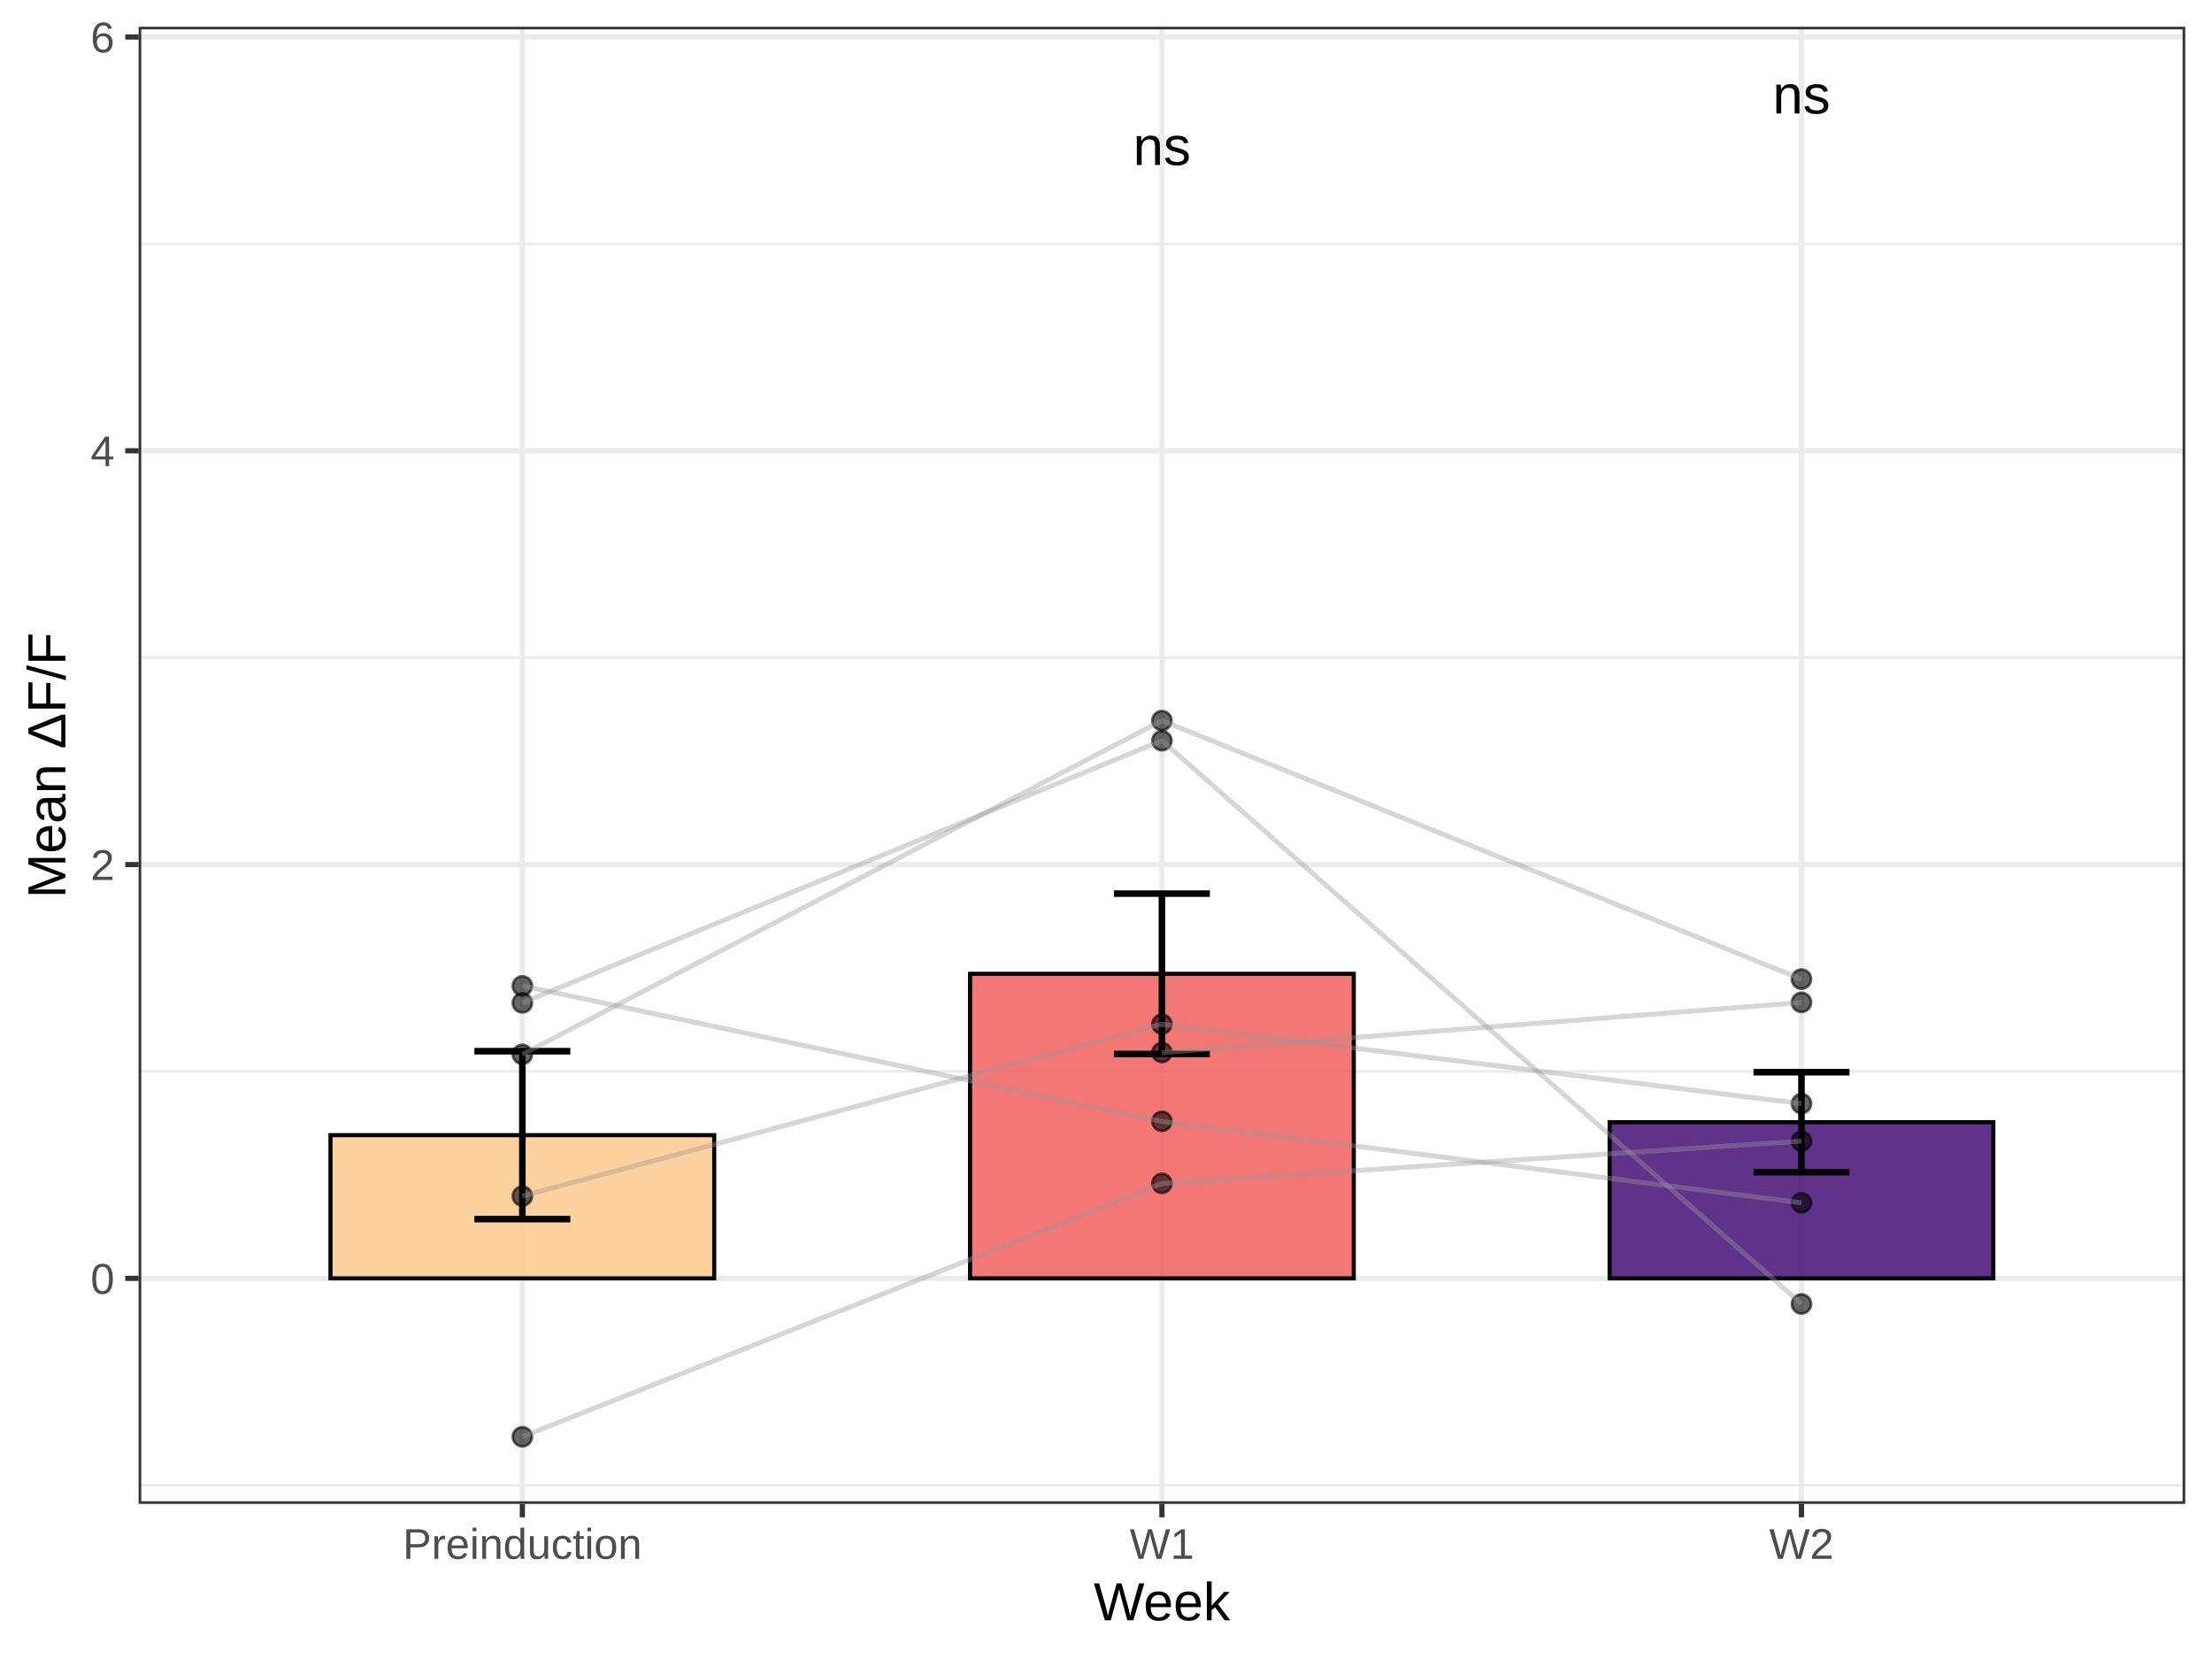
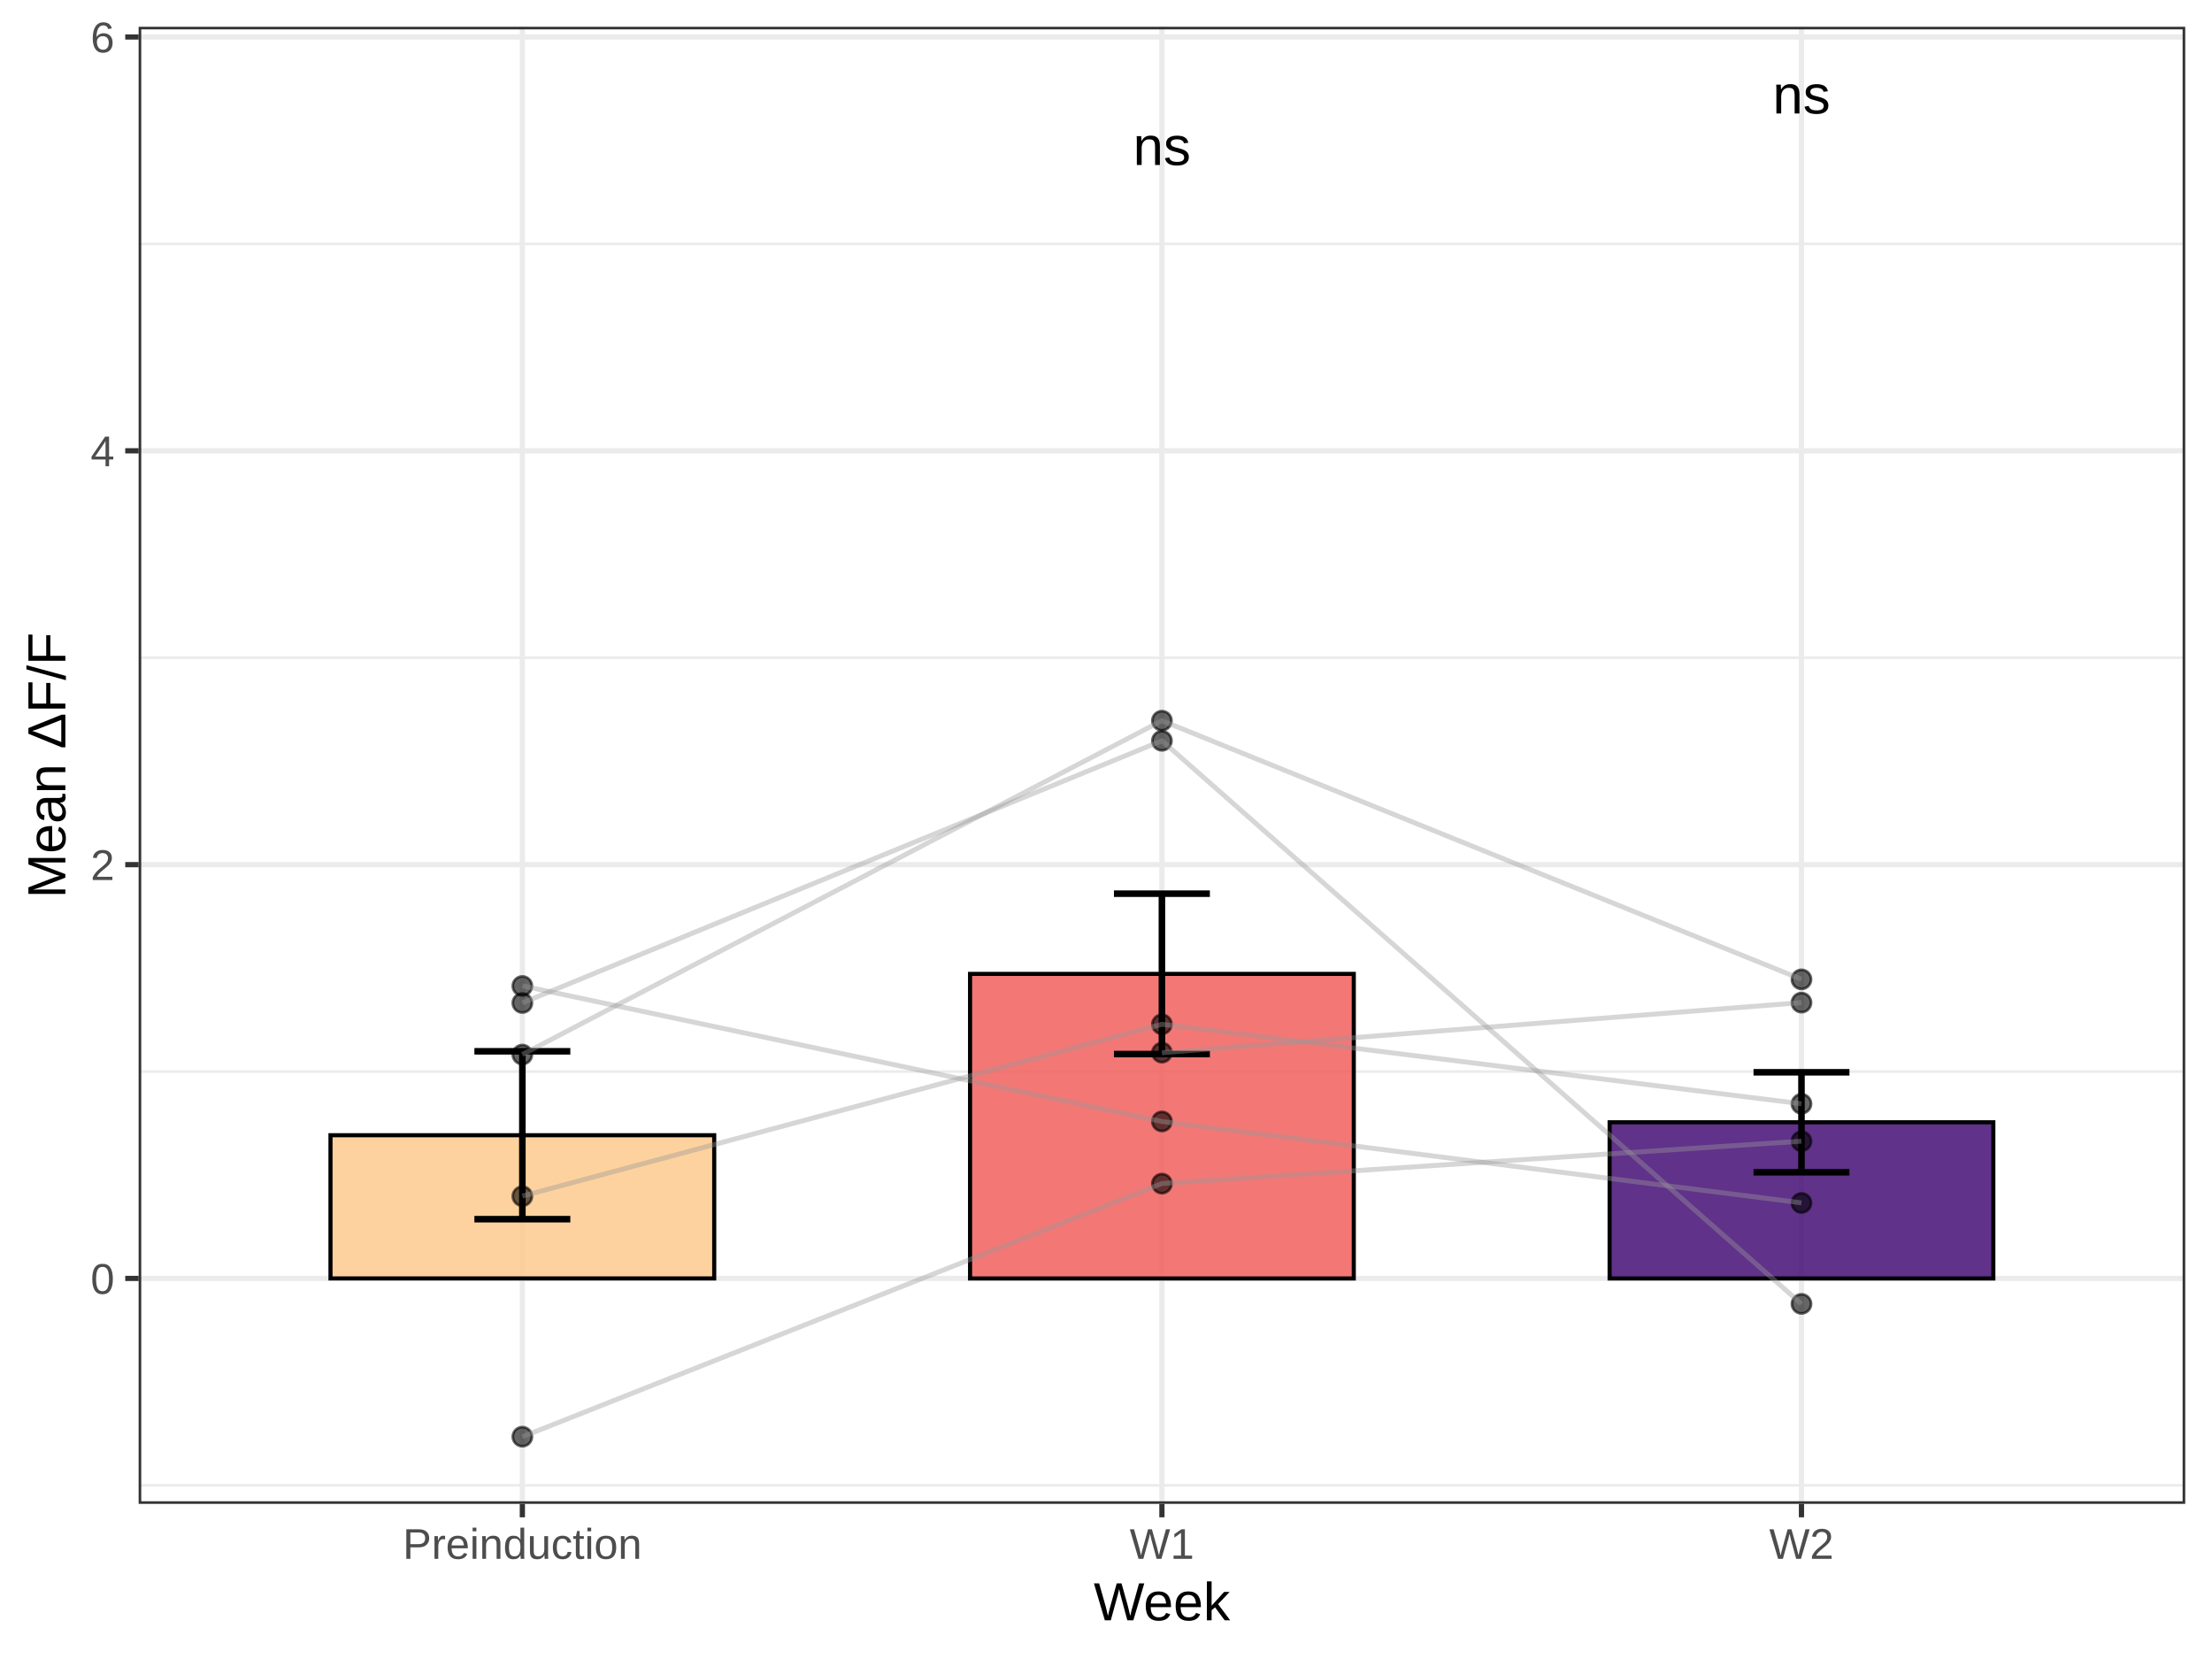
<svg xmlns="http://www.w3.org/2000/svg" class="svglite" width="576.00pt" height="432.00pt" viewBox="0 0 576.00 432.00">
  <defs>
    <style type="text/css">
    .svglite line, .svglite polyline, .svglite polygon, .svglite path, .svglite rect, .svglite circle {
      fill: none;
      stroke: #000000;
      stroke-linecap: round;
      stroke-linejoin: round;
      stroke-miterlimit: 10.00;
    }
    .svglite text {
      white-space: pre;
    }
  </style>
  </defs>
  <rect width="100%" height="100%" style="stroke: none; fill: #FFFFFF;" />
  <defs>
    <clipPath id="cpMC4wMHw1NzYuMDB8MC4wMHw0MzIuMDA=">
      <rect x="0.00" y="0.00" width="576.00" height="432.00" />
    </clipPath>
  </defs>
  <g clip-path="url(#cpMC4wMHw1NzYuMDB8MC4wMHw0MzIuMDA=)">
    <rect x="0.00" y="0.00" width="576.00" height="432.00" style="stroke-width: 1.36; stroke: #FFFFFF; fill: #FFFFFF;" />
  </g>
  <defs>
    <clipPath id="cpMzYuMTB8NTY5LjAzfDYuOTd8MzkxLjYy">
      <rect x="36.10" y="6.97" width="532.93" height="384.64" />
    </clipPath>
  </defs>
  <g clip-path="url(#cpMzYuMTB8NTY5LjAzfDYuOTd8MzkxLjYy)">
    <rect x="36.10" y="6.97" width="532.93" height="384.64" style="stroke-width: 1.36; stroke: none; fill: #FFFFFF;" />
-     <polyline points="36.10,386.76 569.03,386.76 " style="stroke-width: 0.68; stroke: #EBEBEB; stroke-linecap: butt;" />
-     <polyline points="36.10,279.01 569.03,279.01 " style="stroke-width: 0.68; stroke: #EBEBEB; stroke-linecap: butt;" />
-     <polyline points="36.10,171.25 569.03,171.25 " style="stroke-width: 0.68; stroke: #EBEBEB; stroke-linecap: butt;" />
-     <polyline points="36.10,63.50 569.03,63.50 " style="stroke-width: 0.68; stroke: #EBEBEB; stroke-linecap: butt;" />
-     <polyline points="36.10,332.88 569.03,332.88 " style="stroke-width: 1.36; stroke: #EBEBEB; stroke-linecap: butt;" />
-     <polyline points="36.10,225.13 569.03,225.13 " style="stroke-width: 1.36; stroke: #EBEBEB; stroke-linecap: butt;" />
-     <polyline points="36.10,117.38 569.03,117.38 " style="stroke-width: 1.36; stroke: #EBEBEB; stroke-linecap: butt;" />
+     <polyline points="36.10,386.78 569.03,386.78 " style="stroke-width: 0.68; stroke: #EBEBEB; stroke-linecap: butt;" />
+     <polyline points="36.10,279.03 569.03,279.03 " style="stroke-width: 0.68; stroke: #EBEBEB; stroke-linecap: butt;" />
+     <polyline points="36.10,171.27 569.03,171.27 " style="stroke-width: 0.68; stroke: #EBEBEB; stroke-linecap: butt;" />
+     <polyline points="36.10,63.51 569.03,63.51 " style="stroke-width: 0.68; stroke: #EBEBEB; stroke-linecap: butt;" />
+     <polyline points="36.10,332.90 569.03,332.90 " style="stroke-width: 1.36; stroke: #EBEBEB; stroke-linecap: butt;" />
+     <polyline points="36.10,225.15 569.03,225.15 " style="stroke-width: 1.36; stroke: #EBEBEB; stroke-linecap: butt;" />
+     <polyline points="36.10,117.39 569.03,117.39 " style="stroke-width: 1.36; stroke: #EBEBEB; stroke-linecap: butt;" />
    <polyline points="36.10,9.63 569.03,9.63 " style="stroke-width: 1.36; stroke: #EBEBEB; stroke-linecap: butt;" />
    <polyline points="136.02,391.62 136.02,6.97 " style="stroke-width: 1.36; stroke: #EBEBEB; stroke-linecap: butt;" />
    <polyline points="302.56,391.62 302.56,6.97 " style="stroke-width: 1.36; stroke: #EBEBEB; stroke-linecap: butt;" />
    <polyline points="469.10,391.62 469.10,6.97 " style="stroke-width: 1.36; stroke: #EBEBEB; stroke-linecap: butt;" />
-     <rect x="86.06" y="295.59" width="99.92" height="37.29" style="stroke-width: 1.07; stroke-linecap: butt; stroke-linejoin: miter; fill: #FECA8D; fill-opacity: 0.85;" />
-     <rect x="252.60" y="253.58" width="99.92" height="79.30" style="stroke-width: 1.07; stroke-linecap: butt; stroke-linejoin: miter; fill: #F1605D; fill-opacity: 0.85;" />
-     <rect x="419.14" y="292.22" width="99.92" height="40.66" style="stroke-width: 1.07; stroke-linecap: butt; stroke-linejoin: miter; fill: #440F76; fill-opacity: 0.85;" />
-     <polyline points="123.53,273.73 148.51,273.73 " style="stroke-width: 1.71; stroke-linecap: butt;" />
-     <polyline points="136.02,273.73 136.02,317.45 " style="stroke-width: 1.71; stroke-linecap: butt;" />
-     <polyline points="123.53,317.45 148.51,317.45 " style="stroke-width: 1.71; stroke-linecap: butt;" />
-     <polyline points="290.07,232.70 315.05,232.70 " style="stroke-width: 1.71; stroke-linecap: butt;" />
-     <polyline points="302.56,232.70 302.56,274.46 " style="stroke-width: 1.71; stroke-linecap: butt;" />
-     <polyline points="290.07,274.46 315.05,274.46 " style="stroke-width: 1.71; stroke-linecap: butt;" />
-     <polyline points="456.61,279.20 481.59,279.20 " style="stroke-width: 1.71; stroke-linecap: butt;" />
-     <polyline points="469.10,279.20 469.10,305.23 " style="stroke-width: 1.71; stroke-linecap: butt;" />
-     <polyline points="456.61,305.23 481.59,305.23 " style="stroke-width: 1.71; stroke-linecap: butt;" />
-     <circle cx="136.02" cy="374.13" r="2.49" style="stroke-width: 0.71; stroke: #000000; stroke-opacity: 0.60; fill: #000000; fill-opacity: 0.60;" />
-     <circle cx="136.02" cy="274.55" r="2.49" style="stroke-width: 0.71; stroke: #000000; stroke-opacity: 0.60; fill: #000000; fill-opacity: 0.60;" />
-     <circle cx="136.02" cy="311.46" r="2.49" style="stroke-width: 0.71; stroke: #000000; stroke-opacity: 0.60; fill: #000000; fill-opacity: 0.60;" />
-     <circle cx="136.02" cy="256.73" r="2.49" style="stroke-width: 0.71; stroke: #000000; stroke-opacity: 0.60; fill: #000000; fill-opacity: 0.60;" />
-     <circle cx="136.02" cy="261.15" r="2.49" style="stroke-width: 0.71; stroke: #000000; stroke-opacity: 0.60; fill: #000000; fill-opacity: 0.60;" />
-     <circle cx="302.56" cy="308.15" r="2.49" style="stroke-width: 0.71; stroke: #000000; stroke-opacity: 0.60; fill: #000000; fill-opacity: 0.60;" />
-     <circle cx="302.56" cy="187.65" r="2.49" style="stroke-width: 0.71; stroke: #000000; stroke-opacity: 0.60; fill: #000000; fill-opacity: 0.60;" />
-     <circle cx="302.56" cy="266.68" r="2.49" style="stroke-width: 0.71; stroke: #000000; stroke-opacity: 0.60; fill: #000000; fill-opacity: 0.60;" />
-     <circle cx="302.56" cy="291.99" r="2.49" style="stroke-width: 0.71; stroke: #000000; stroke-opacity: 0.60; fill: #000000; fill-opacity: 0.60;" />
-     <circle cx="302.56" cy="274.07" r="2.49" style="stroke-width: 0.71; stroke: #000000; stroke-opacity: 0.60; fill: #000000; fill-opacity: 0.60;" />
-     <circle cx="302.56" cy="192.88" r="2.49" style="stroke-width: 0.71; stroke: #000000; stroke-opacity: 0.60; fill: #000000; fill-opacity: 0.60;" />
-     <circle cx="469.10" cy="297.15" r="2.49" style="stroke-width: 0.71; stroke: #000000; stroke-opacity: 0.60; fill: #000000; fill-opacity: 0.60;" />
-     <circle cx="469.10" cy="254.96" r="2.49" style="stroke-width: 0.71; stroke: #000000; stroke-opacity: 0.60; fill: #000000; fill-opacity: 0.60;" />
-     <circle cx="469.10" cy="287.38" r="2.49" style="stroke-width: 0.71; stroke: #000000; stroke-opacity: 0.60; fill: #000000; fill-opacity: 0.60;" />
-     <circle cx="469.10" cy="313.21" r="2.49" style="stroke-width: 0.71; stroke: #000000; stroke-opacity: 0.60; fill: #000000; fill-opacity: 0.60;" />
-     <circle cx="469.10" cy="261.02" r="2.49" style="stroke-width: 0.71; stroke: #000000; stroke-opacity: 0.60; fill: #000000; fill-opacity: 0.60;" />
-     <circle cx="469.10" cy="339.55" r="2.49" style="stroke-width: 0.71; stroke: #000000; stroke-opacity: 0.60; fill: #000000; fill-opacity: 0.60;" />
-     <polyline points="136.02,274.57 302.56,187.64 469.10,254.99 " style="stroke-width: 1.28; stroke: #999999; stroke-opacity: 0.40; stroke-linecap: butt;" />
-     <polyline points="136.02,374.11 302.56,308.16 469.10,297.14 " style="stroke-width: 1.28; stroke: #999999; stroke-opacity: 0.40; stroke-linecap: butt;" />
-     <polyline points="302.56,274.10 469.10,261.05 " style="stroke-width: 1.28; stroke: #999999; stroke-opacity: 0.40; stroke-linecap: butt;" />
-     <polyline points="136.02,261.13 302.56,192.86 469.10,339.52 " style="stroke-width: 1.28; stroke: #999999; stroke-opacity: 0.40; stroke-linecap: butt;" />
-     <polyline points="136.02,311.44 302.56,266.70 469.10,287.40 " style="stroke-width: 1.28; stroke: #999999; stroke-opacity: 0.40; stroke-linecap: butt;" />
-     <polyline points="136.02,256.70 302.56,292.02 469.10,313.20 " style="stroke-width: 1.28; stroke: #999999; stroke-opacity: 0.40; stroke-linecap: butt;" />
+     <rect x="86.06" y="295.61" width="99.92" height="37.29" style="stroke-width: 1.07; stroke-linecap: butt; stroke-linejoin: miter; fill: #FECA8D; fill-opacity: 0.85;" />
+     <rect x="252.60" y="253.60" width="99.92" height="79.31" style="stroke-width: 1.07; stroke-linecap: butt; stroke-linejoin: miter; fill: #F1605D; fill-opacity: 0.85;" />
+     <rect x="419.14" y="292.24" width="99.92" height="40.67" style="stroke-width: 1.07; stroke-linecap: butt; stroke-linejoin: miter; fill: #440F76; fill-opacity: 0.85;" />
+     <polyline points="123.53,273.75 148.51,273.75 " style="stroke-width: 1.71; stroke-linecap: butt;" />
+     <polyline points="136.02,273.75 136.02,317.47 " style="stroke-width: 1.71; stroke-linecap: butt;" />
+     <polyline points="123.53,317.47 148.51,317.47 " style="stroke-width: 1.71; stroke-linecap: butt;" />
+     <polyline points="290.07,232.71 315.05,232.71 " style="stroke-width: 1.71; stroke-linecap: butt;" />
+     <polyline points="302.56,232.71 302.56,274.48 " style="stroke-width: 1.71; stroke-linecap: butt;" />
+     <polyline points="290.07,274.48 315.05,274.48 " style="stroke-width: 1.71; stroke-linecap: butt;" />
+     <polyline points="456.61,279.22 481.59,279.22 " style="stroke-width: 1.71; stroke-linecap: butt;" />
+     <polyline points="469.10,279.22 469.10,305.26 " style="stroke-width: 1.71; stroke-linecap: butt;" />
+     <polyline points="456.61,305.26 481.59,305.26 " style="stroke-width: 1.71; stroke-linecap: butt;" />
+     <circle cx="136.02" cy="374.11" r="2.49" style="stroke-width: 0.71; stroke: #000000; stroke-opacity: 0.60; fill: #000000; fill-opacity: 0.60;" />
+     <circle cx="136.02" cy="274.61" r="2.49" style="stroke-width: 0.71; stroke: #000000; stroke-opacity: 0.60; fill: #000000; fill-opacity: 0.60;" />
+     <circle cx="136.02" cy="311.49" r="2.49" style="stroke-width: 0.71; stroke: #000000; stroke-opacity: 0.60; fill: #000000; fill-opacity: 0.60;" />
+     <circle cx="136.02" cy="256.75" r="2.49" style="stroke-width: 0.71; stroke: #000000; stroke-opacity: 0.60; fill: #000000; fill-opacity: 0.60;" />
+     <circle cx="136.02" cy="261.17" r="2.49" style="stroke-width: 0.71; stroke: #000000; stroke-opacity: 0.60; fill: #000000; fill-opacity: 0.60;" />
+     <circle cx="302.56" cy="308.21" r="2.49" style="stroke-width: 0.71; stroke: #000000; stroke-opacity: 0.60; fill: #000000; fill-opacity: 0.60;" />
+     <circle cx="302.56" cy="187.67" r="2.49" style="stroke-width: 0.71; stroke: #000000; stroke-opacity: 0.60; fill: #000000; fill-opacity: 0.60;" />
+     <circle cx="302.56" cy="266.72" r="2.49" style="stroke-width: 0.71; stroke: #000000; stroke-opacity: 0.60; fill: #000000; fill-opacity: 0.60;" />
+     <circle cx="302.56" cy="292.02" r="2.49" style="stroke-width: 0.71; stroke: #000000; stroke-opacity: 0.60; fill: #000000; fill-opacity: 0.60;" />
+     <circle cx="302.56" cy="274.10" r="2.49" style="stroke-width: 0.71; stroke: #000000; stroke-opacity: 0.60; fill: #000000; fill-opacity: 0.60;" />
+     <circle cx="302.56" cy="192.90" r="2.49" style="stroke-width: 0.71; stroke: #000000; stroke-opacity: 0.60; fill: #000000; fill-opacity: 0.60;" />
+     <circle cx="469.10" cy="297.17" r="2.49" style="stroke-width: 0.71; stroke: #000000; stroke-opacity: 0.60; fill: #000000; fill-opacity: 0.60;" />
+     <circle cx="469.10" cy="255.03" r="2.49" style="stroke-width: 0.71; stroke: #000000; stroke-opacity: 0.60; fill: #000000; fill-opacity: 0.60;" />
+     <circle cx="469.10" cy="287.43" r="2.49" style="stroke-width: 0.71; stroke: #000000; stroke-opacity: 0.60; fill: #000000; fill-opacity: 0.60;" />
+     <circle cx="469.10" cy="313.25" r="2.49" style="stroke-width: 0.71; stroke: #000000; stroke-opacity: 0.60; fill: #000000; fill-opacity: 0.60;" />
+     <circle cx="469.10" cy="261.08" r="2.49" style="stroke-width: 0.71; stroke: #000000; stroke-opacity: 0.60; fill: #000000; fill-opacity: 0.60;" />
+     <circle cx="469.10" cy="339.53" r="2.49" style="stroke-width: 0.71; stroke: #000000; stroke-opacity: 0.60; fill: #000000; fill-opacity: 0.60;" />
+     <polyline points="136.02,274.59 302.56,187.66 469.10,255.01 " style="stroke-width: 1.28; stroke: #999999; stroke-opacity: 0.40; stroke-linecap: butt;" />
+     <polyline points="136.02,374.13 302.56,308.18 469.10,297.16 " style="stroke-width: 1.28; stroke: #999999; stroke-opacity: 0.40; stroke-linecap: butt;" />
+     <polyline points="302.56,274.12 469.10,261.07 " style="stroke-width: 1.28; stroke: #999999; stroke-opacity: 0.40; stroke-linecap: butt;" />
+     <polyline points="136.02,261.15 302.56,192.88 469.10,339.55 " style="stroke-width: 1.28; stroke: #999999; stroke-opacity: 0.40; stroke-linecap: butt;" />
+     <polyline points="136.02,311.46 302.56,266.72 469.10,287.42 " style="stroke-width: 1.28; stroke: #999999; stroke-opacity: 0.40; stroke-linecap: butt;" />
+     <polyline points="136.02,256.72 302.56,292.04 469.10,313.22 " style="stroke-width: 1.28; stroke: #999999; stroke-opacity: 0.40; stroke-linecap: butt;" />
    <text x="302.56" y="42.97" text-anchor="middle" style="font-size: 14.23px; font-family: &quot;Arial&quot;;" textLength="15.01px" lengthAdjust="spacingAndGlyphs">ns</text>
    <text x="469.10" y="29.56" text-anchor="middle" style="font-size: 14.23px; font-family: &quot;Arial&quot;;" textLength="15.01px" lengthAdjust="spacingAndGlyphs">ns</text>
    <rect x="36.10" y="6.97" width="532.93" height="384.64" style="stroke-width: 1.36; stroke: #333333;" />
  </g>
  <g clip-path="url(#cpMC4wMHw1NzYuMDB8MC4wMHw0MzIuMDA=)">
-     <text x="29.82" y="336.90" text-anchor="end" style="font-size: 11.20px;fill: #4D4D4D; font-family: &quot;Arial&quot;;" textLength="6.22px" lengthAdjust="spacingAndGlyphs">0</text>
-     <text x="29.82" y="229.14" text-anchor="end" style="font-size: 11.20px;fill: #4D4D4D; font-family: &quot;Arial&quot;;" textLength="6.22px" lengthAdjust="spacingAndGlyphs">2</text>
-     <text x="29.82" y="121.39" text-anchor="end" style="font-size: 11.20px;fill: #4D4D4D; font-family: &quot;Arial&quot;;" textLength="6.22px" lengthAdjust="spacingAndGlyphs">4</text>
+     <text x="29.82" y="336.92" text-anchor="end" style="font-size: 11.20px;fill: #4D4D4D; font-family: &quot;Arial&quot;;" textLength="6.22px" lengthAdjust="spacingAndGlyphs">0</text>
+     <text x="29.82" y="229.16" text-anchor="end" style="font-size: 11.20px;fill: #4D4D4D; font-family: &quot;Arial&quot;;" textLength="6.22px" lengthAdjust="spacingAndGlyphs">2</text>
+     <text x="29.82" y="121.40" text-anchor="end" style="font-size: 11.20px;fill: #4D4D4D; font-family: &quot;Arial&quot;;" textLength="6.22px" lengthAdjust="spacingAndGlyphs">4</text>
    <text x="29.82" y="13.64" text-anchor="end" style="font-size: 11.20px;fill: #4D4D4D; font-family: &quot;Arial&quot;;" textLength="6.22px" lengthAdjust="spacingAndGlyphs">6</text>
-     <polyline points="32.61,332.88 36.10,332.88 " style="stroke-width: 1.36; stroke: #333333; stroke-linecap: butt;" />
-     <polyline points="32.61,225.13 36.10,225.13 " style="stroke-width: 1.36; stroke: #333333; stroke-linecap: butt;" />
-     <polyline points="32.61,117.38 36.10,117.38 " style="stroke-width: 1.36; stroke: #333333; stroke-linecap: butt;" />
+     <polyline points="32.61,332.90 36.10,332.90 " style="stroke-width: 1.36; stroke: #333333; stroke-linecap: butt;" />
+     <polyline points="32.61,225.15 36.10,225.15 " style="stroke-width: 1.36; stroke: #333333; stroke-linecap: butt;" />
+     <polyline points="32.61,117.39 36.10,117.39 " style="stroke-width: 1.36; stroke: #333333; stroke-linecap: butt;" />
    <polyline points="32.61,9.63 36.10,9.63 " style="stroke-width: 1.36; stroke: #333333; stroke-linecap: butt;" />
    <polyline points="136.02,395.10 136.02,391.62 " style="stroke-width: 1.36; stroke: #333333; stroke-linecap: butt;" />
    <polyline points="302.56,395.10 302.56,391.62 " style="stroke-width: 1.36; stroke: #333333; stroke-linecap: butt;" />
    <polyline points="469.10,395.10 469.10,391.62 " style="stroke-width: 1.36; stroke: #333333; stroke-linecap: butt;" />
    <text x="136.02" y="405.92" text-anchor="middle" style="font-size: 11.20px;fill: #4D4D4D; font-family: &quot;Arial&quot;;" textLength="62.18px" lengthAdjust="spacingAndGlyphs">Preinduction</text>
    <text x="302.56" y="405.92" text-anchor="middle" style="font-size: 11.20px;fill: #4D4D4D; font-family: &quot;Arial&quot;;" textLength="16.78px" lengthAdjust="spacingAndGlyphs">W1</text>
    <text x="469.10" y="405.92" text-anchor="middle" style="font-size: 11.20px;fill: #4D4D4D; font-family: &quot;Arial&quot;;" textLength="16.78px" lengthAdjust="spacingAndGlyphs">W2</text>
    <text x="302.56" y="421.93" text-anchor="middle" style="font-size: 14.00px; font-family: &quot;Arial&quot;;" textLength="35.78px" lengthAdjust="spacingAndGlyphs">Week</text>
    <text transform="translate(17.02,199.30) rotate(-90)" text-anchor="middle" style="font-size: 14.00px; font-family: &quot;Arial&quot;;" textLength="70.01px" lengthAdjust="spacingAndGlyphs">Mean ΔF/F</text>
  </g>
</svg>
